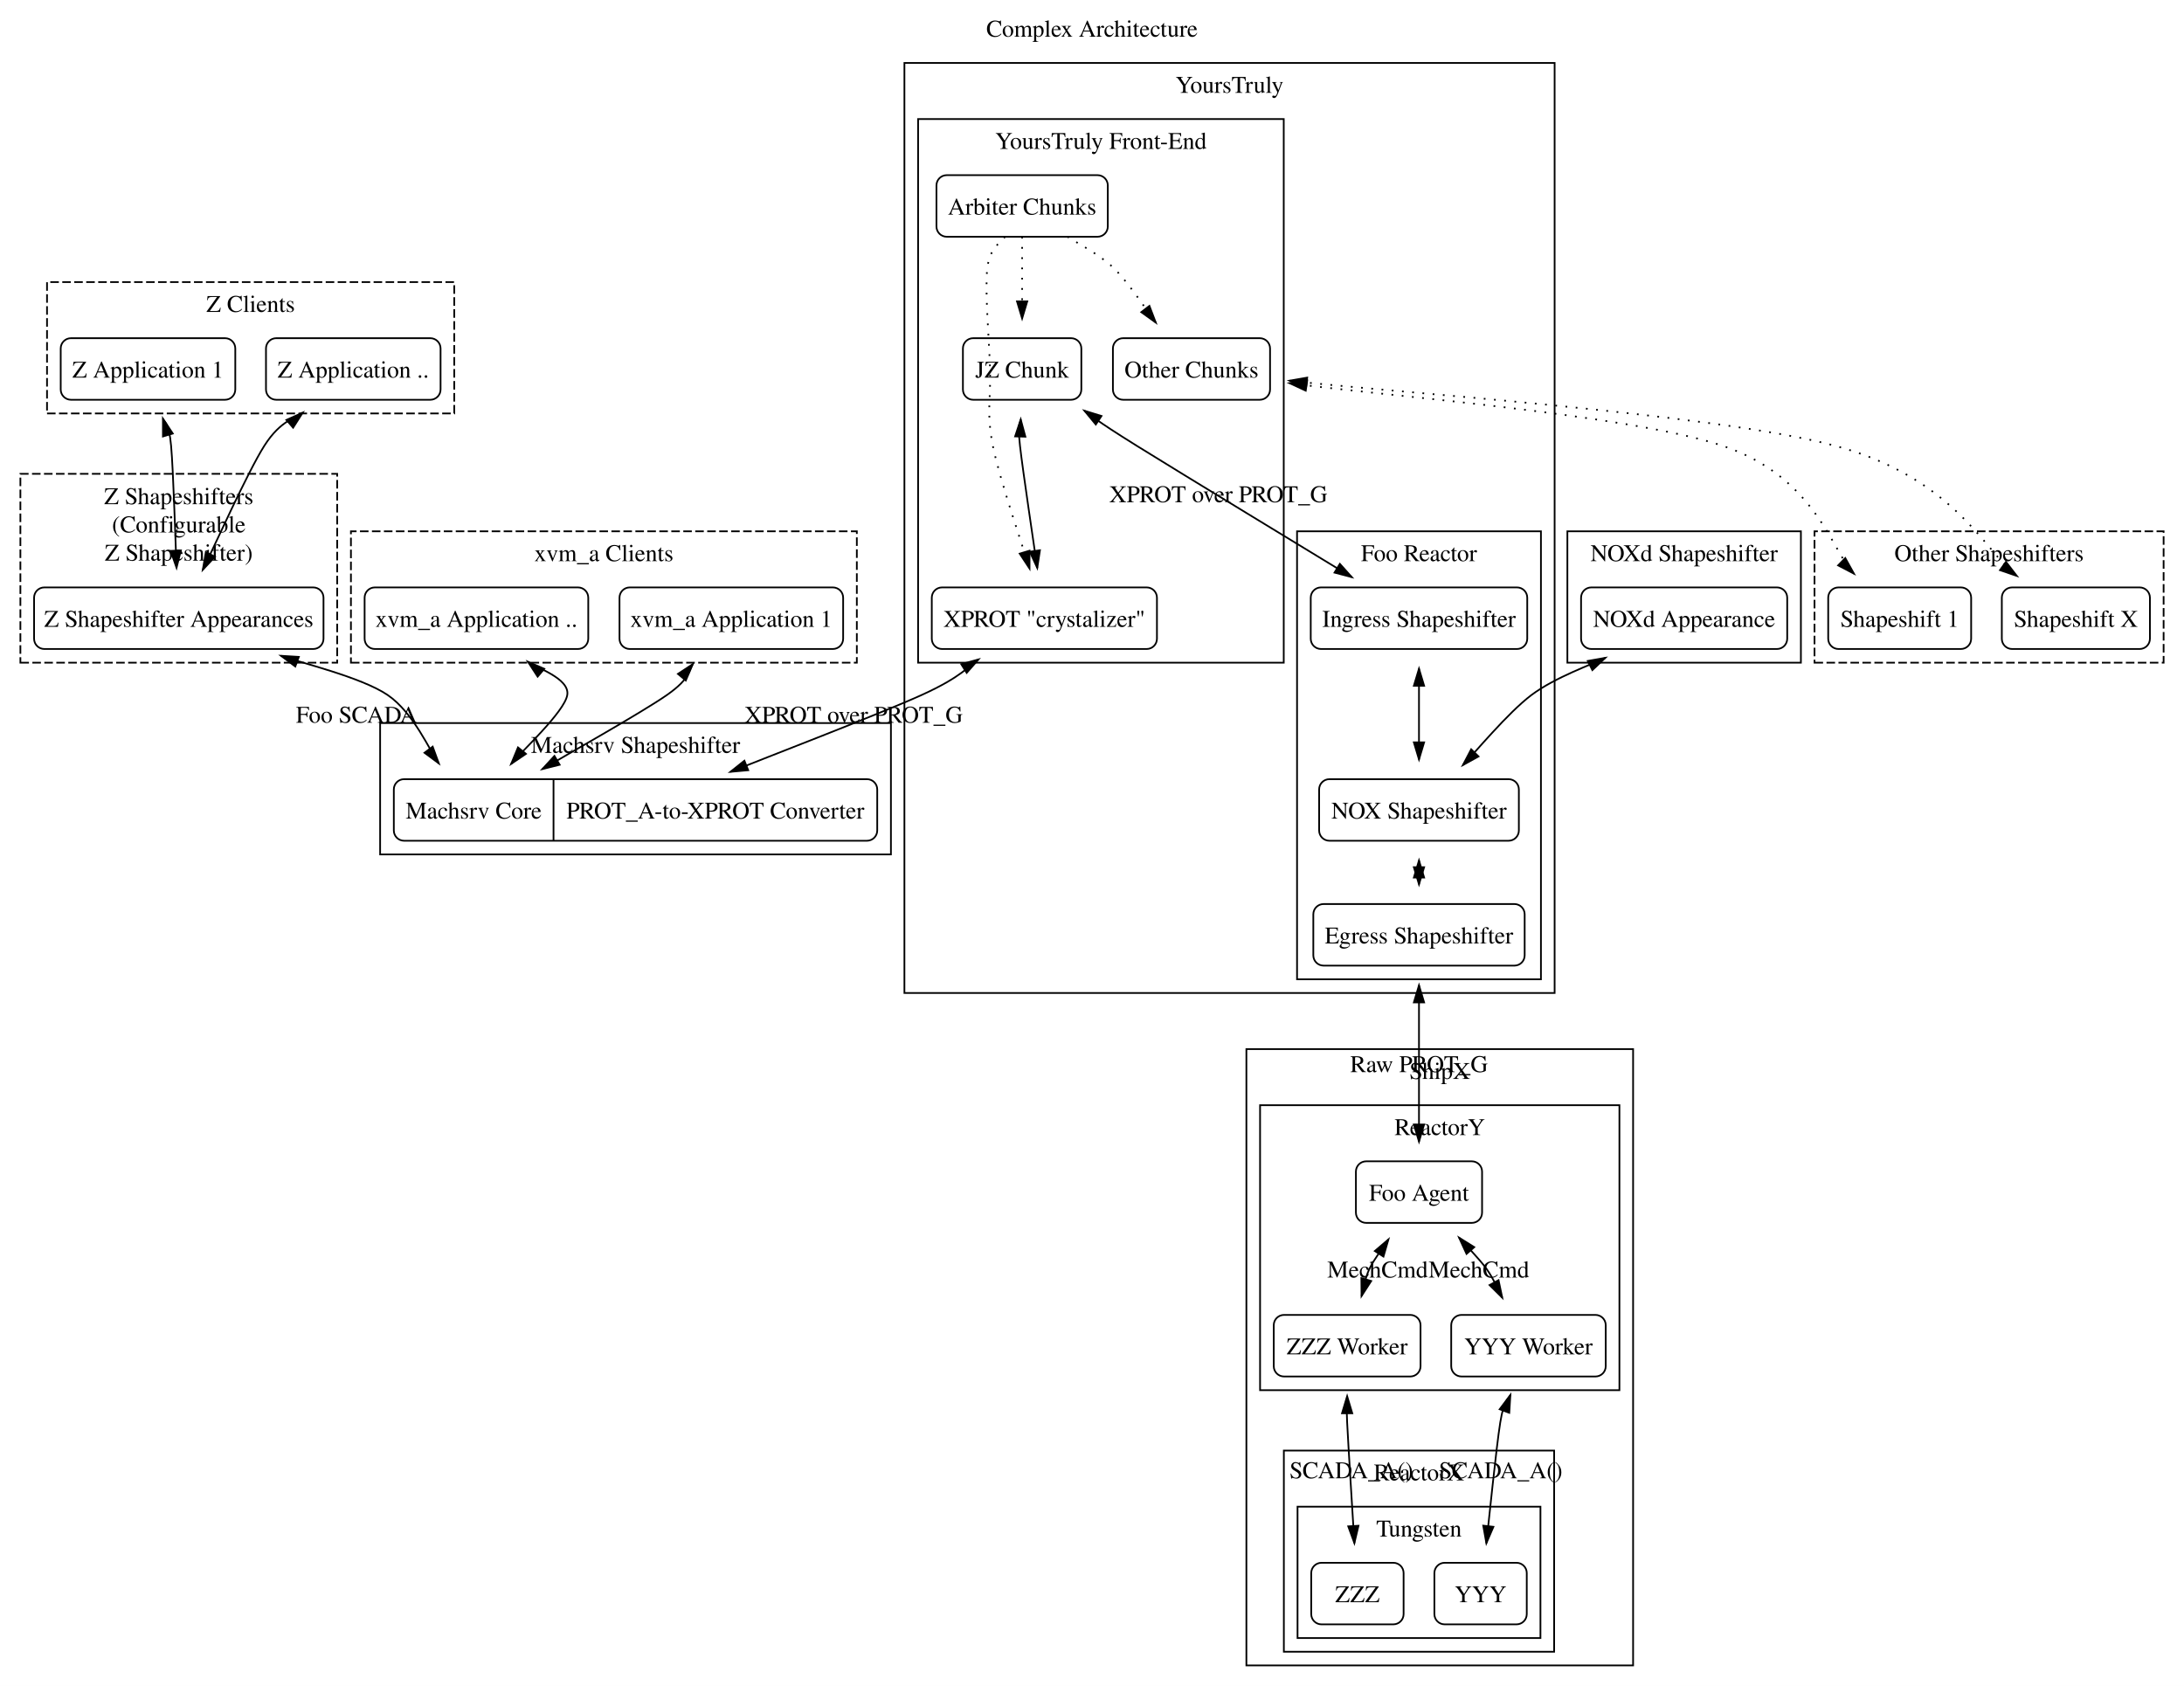
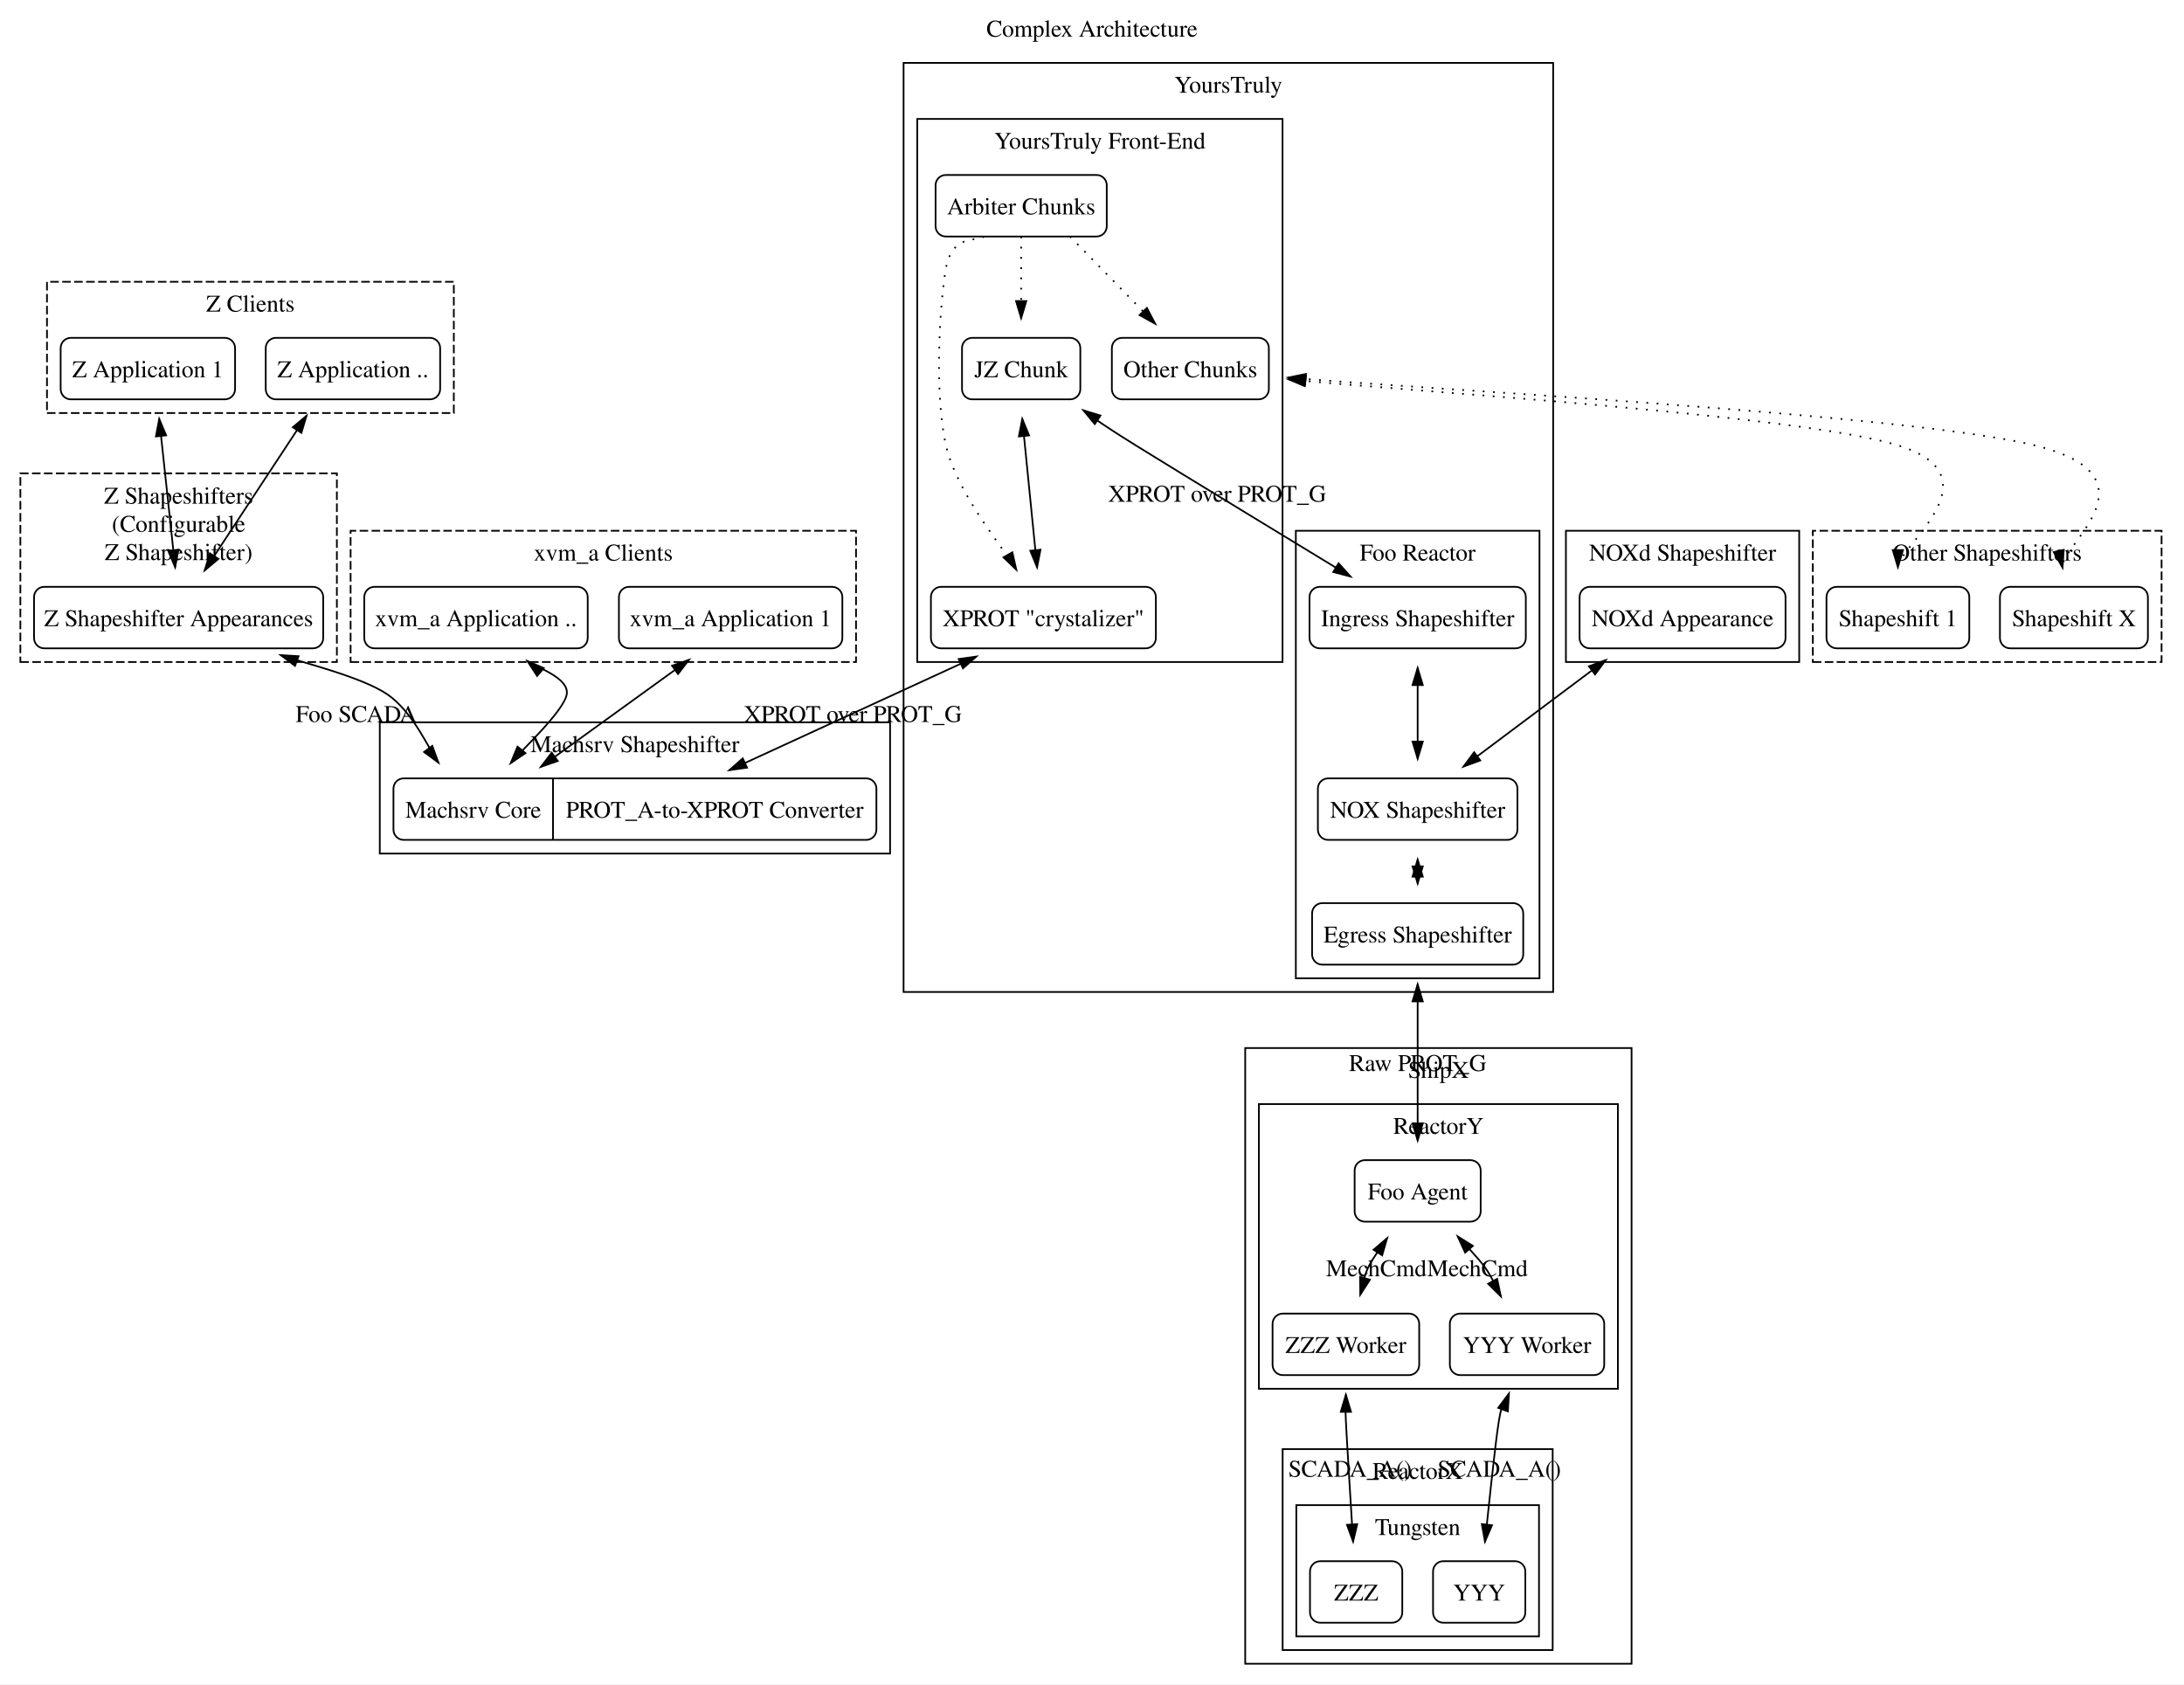
- <svg xmlns="http://www.w3.org/2000/svg" width="1276.727pt" height="985.6pt" viewBox="0 0 1276.727 985.6">
-   <rect x="0" y="0" width="1276.727" height="985.6" fill="white" />
+ <svg xmlns="http://www.w3.org/2000/svg" width="1277.927pt" height="985.6pt" viewBox="0 0 1277.927 985.6">
+   <rect x="0" y="0" width="1277.927" height="985.6" fill="white" />
  <g transform="translate(0 985.6) scale(1 -1)">
    <rect x="205.148" y="598.2" width="295.74" height="76.8" fill="none" stroke="black" stroke-dasharray="5,2" />
    <text x="353.018" y="-657.55" transform="scale(1 -1)" text-anchor="middle" font-family="Times,serif" font-size="14" fill="black">xvm_a Clients</text>
    <rect x="27.49" y="743.9" width="238.055" height="76.8" fill="none" stroke="black" stroke-dasharray="5,2" />
    <text x="146.518" y="-803.25" transform="scale(1 -1)" text-anchor="middle" font-family="Times,serif" font-size="14" fill="black">Z Clients</text>
    <rect x="11.92" y="598.2" width="185.196" height="110.4" fill="none" stroke="black" stroke-dasharray="5,2" />
    <text x="104.518" y="-690.851" transform="scale(1 -1)" text-anchor="middle" font-family="Times,serif" font-size="14" fill="black">Z Shapeshifters</text>
    <text x="104.518" y="-674.35" transform="scale(1 -1)" text-anchor="middle" font-family="Times,serif" font-size="14" fill="black">(Configurable</text>
    <text x="104.518" y="-657.85" transform="scale(1 -1)" text-anchor="middle" font-family="Times,serif" font-size="14" fill="black">Z Shapeshifter)</text>
    <rect x="222.219" y="486.1" width="298.597" height="76.8" fill="none" stroke="black" />
    <text x="371.518" y="-545.45" transform="scale(1 -1)" text-anchor="middle" font-family="Times,serif" font-size="14" fill="black">Machsrv Shapeshifter</text>
    <rect x="916.264" y="598.2" width="136.508" height="76.8" fill="none" stroke="black" />
    <text x="984.518" y="-657.55" transform="scale(1 -1)" text-anchor="middle" font-family="Times,serif" font-size="14" fill="black">NOXd Shapeshifter</text>
    <rect x="528.706" y="405.1" width="380.096" height="543.7" fill="none" stroke="black" />
    <text x="718.754" y="-931.35" transform="scale(1 -1)" text-anchor="middle" font-family="Times,serif" font-size="14" fill="black">YoursTruly</text>
    <rect x="758.233" y="413.1" width="142.569" height="261.9" fill="none" stroke="black" />
    <text x="829.518" y="-657.55" transform="scale(1 -1)" text-anchor="middle" font-family="Times,serif" font-size="14" fill="black">Foo Reactor</text>
    <rect x="536.706" y="598.2" width="213.744" height="317.8" fill="none" stroke="black" />
    <text x="643.578" y="-898.55" transform="scale(1 -1)" text-anchor="middle" font-family="Times,serif" font-size="14" fill="black">YoursTruly Front-End</text>
    <rect x="1060.737" y="598.2" width="204.07" height="76.8" fill="none" stroke="black" stroke-dasharray="5,2" />
    <text x="1162.772" y="-657.55" transform="scale(1 -1)" text-anchor="middle" font-family="Times,serif" font-size="14" fill="black">Other Shapeshifters</text>
    <rect x="728.616" y="12" width="226.066" height="360.3" fill="none" stroke="black" />
    <text x="841.649" y="-354.85" transform="scale(1 -1)" text-anchor="middle" font-family="Times,serif" font-size="14" fill="black">ShipX</text>
    <rect x="750.518" y="20" width="158" height="117.6" fill="none" stroke="black" />
    <text x="829.518" y="-120.15" transform="scale(1 -1)" text-anchor="middle" font-family="Times,serif" font-size="14" fill="black">ReactorX</text>
    <rect x="758.518" y="28" width="142" height="76.8" fill="none" stroke="black" />
    <text x="829.518" y="-87.35" transform="scale(1 -1)" text-anchor="middle" font-family="Times,serif" font-size="14" fill="black">Tungsten</text>
    <rect x="736.616" y="172.9" width="210.066" height="166.6" fill="none" stroke="black" />
    <text x="841.649" y="-322.05" transform="scale(1 -1)" text-anchor="middle" font-family="Times,serif" font-size="14" fill="black">ReactorY</text>
-     <path d="M 95.245 740.874 C 96.04 738.228 98.692 739.529 100.018 725 C 101.344 710.471 102.67 665.585 103.201 653.702" fill="none" stroke="black" />
-     <polygon points="103.201,653.702 105.752,663.826 99.758,663.558" fill="black" stroke="black" />
-     <polygon points="95.245,740.874 95.251,730.434 100.997,732.161" fill="black" stroke="black" />
-     <path d="M 176.957 744.375 C 173.217 741.146 164.25 740.31 154.518 725 C 144.785 709.69 124.555 664.595 118.563 652.514" fill="none" stroke="black" />
-     <polygon points="118.563,652.514 125.694,660.14 120.319,662.806" fill="black" stroke="black" />
-     <polygon points="176.957,744.375 167.427,740.111 171.349,735.569" fill="black" stroke="black" />
+     <path d="M 93.16 740.452 C 94.714 725.985 100.93 668.115 102.484 653.648" fill="none" stroke="black" />
+     <polygon points="102.484,653.648 104.399,663.911 98.434,663.27" fill="black" stroke="black" />
+     <polygon points="93.16,740.452 91.245,730.189 97.211,730.83" fill="black" stroke="black" />
+     <path d="M 179.34 742.284 C 169.413 727.206 129.705 666.894 119.778 651.816" fill="none" stroke="black" />
+     <polygon points="119.778,651.816 127.782,658.519 122.771,661.818" fill="black" stroke="black" />
+     <polygon points="179.34,742.284 171.335,735.581 176.347,732.282" fill="black" stroke="black" />
    <path d="M 164.271 602.226 C 174.661 598.405 211.236 589.785 226.613 579.3 C 241.99 568.815 251.545 545.982 256.531 539.318" fill="none" stroke="black" />
    <polygon points="256.531,539.318 252.942,549.122 248.138,545.528" fill="black" stroke="black" />
    <polygon points="164.271,602.226 172.621,595.959 174.692,601.59" fill="black" stroke="black" />
    <text x="208.447" y="-563.1" transform="scale(1 -1)" text-anchor="middle" font-family="Times,serif" font-size="14" fill="black">Foo SCADA</text>
-     <path d="M 405.024 597.378 C 402.497 594.365 404.525 589.532 389.863 579.3 C 375.201 569.068 329.187 543.205 317.052 535.986" fill="none" stroke="black" />
-     <polygon points="317.052,535.986 327.18,538.521 324.112,543.677" fill="black" stroke="black" />
-     <polygon points="405.024,597.378 396.3,591.644 400.897,587.788" fill="black" stroke="black" />
+     <path d="M 403.092 599.455 C 388.658 589.02 330.922 547.28 316.488 536.845" fill="none" stroke="black" />
+     <polygon points="316.488,536.845 326.349,540.273 322.834,545.135" fill="black" stroke="black" />
+     <polygon points="403.092,599.455 393.23,596.027 396.745,591.165" fill="black" stroke="black" />
    <path d="M 308.595 598.765 C 312.431 595.521 333.241 589.256 331.613 579.3 C 329.985 569.344 304.289 545.74 298.824 539.028" fill="none" stroke="black" />
    <polygon points="298.824,539.028 307.464,544.889 302.811,548.677" fill="black" stroke="black" />
    <polygon points="308.595,598.765 314.293,590.018 318.168,594.599" fill="black" stroke="black" />
-     <path d="M 829.518 594.686 C 829.518 592.122 829.518 588.145 829.518 579.3 C 829.518 570.455 829.518 547.895 829.518 541.614" fill="none" stroke="black" />
+     <path d="M 829.518 594.686 C 829.518 585.841 829.518 550.459 829.518 541.614" fill="none" stroke="black" />
    <polygon points="829.518,541.614 832.518,551.614 826.518,551.614" fill="black" stroke="black" />
    <polygon points="829.518,594.686 826.518,584.686 832.518,584.686" fill="black" stroke="black" />
-     <path d="M 829.518 482.586 C 829.518 481.422 829.518 477.929 829.518 475.6 C 829.518 473.271 829.518 469.778 829.518 468.614" fill="none" stroke="black" />
+     <path d="M 829.518 482.586 C 829.518 480.258 829.518 470.942 829.518 468.614" fill="none" stroke="black" />
    <polygon points="829.518,468.614 832.518,478.614 826.518,478.614" fill="black" stroke="black" />
    <polygon points="829.518,482.586 826.518,472.586 832.518,472.586" fill="black" stroke="black" />
-     <path d="M 938.453 601.026 C 931.255 597.405 909.146 589.749 895.268 579.3 C 881.389 568.851 861.863 545.158 855.181 538.33" fill="none" stroke="black" />
-     <polygon points="855.181,538.33 864.319,543.379 860.031,547.575" fill="black" stroke="black" />
-     <polygon points="938.453,601.026 928.172,599.211 930.868,593.852" fill="black" stroke="black" />
-     <path d="M 587.47 847.2 C 585.749 844.117 578.593 841.583 577.143 828.7 C 575.692 815.817 578.226 787.183 578.768 769.9 C 579.309 752.617 576.547 744.445 580.393 725 C 584.238 705.555 598.267 665.193 601.842 653.231" fill="none" stroke="black" stroke-dasharray="1,5" />
-     <polygon points="601.842,653.231 601.852,663.672 596.104,661.954" fill="black" stroke="black" />
-     <path d="M 597.518 847.2 C 597.518 844.117 597.518 836.664 597.518 828.7 C 597.518 820.736 597.518 804.295 597.518 799.414" fill="none" stroke="black" stroke-dasharray="1,5" />
+     <path d="M 939.523 599.298 C 925.66 588.915 870.208 547.385 856.345 537.002" fill="none" stroke="black" />
+     <polygon points="856.345,537.002 866.147,540.595 862.551,545.398" fill="black" stroke="black" />
+     <polygon points="939.523,599.298 929.72,595.705 933.317,590.902" fill="black" stroke="black" />
+     <path d="M 575.819 847.2 C 572.102 844.117 557.235 849.067 553.518 828.7 C 549.801 808.333 546.659 754.413 553.518 725 C 560.377 695.587 587.813 664.352 594.672 652.222" fill="none" stroke="black" stroke-dasharray="1,5" />
+     <polygon points="594.672,652.222 592.361,662.403 587.138,659.45" fill="black" stroke="black" />
+     <path d="M 597.518 847.2 C 597.518 839.236 597.518 807.378 597.518 799.414" fill="none" stroke="black" stroke-dasharray="1,5" />
    <polygon points="597.518,799.414 600.518,809.414 594.518,809.414" fill="black" stroke="black" />
-     <path d="M 624.025 847.2 C 628.565 844.117 642.665 837.063 651.268 828.7 C 659.871 820.337 671.581 802.304 675.644 797.024" fill="none" stroke="black" stroke-dasharray="1,5" />
-     <polygon points="675.644,797.024 671.923,806.779 667.168,803.12" fill="black" stroke="black" />
+     <path d="M 626.121 847.2 C 634.422 838.69 667.626 804.651 675.927 796.142" fill="none" stroke="black" stroke-dasharray="1,5" />
+     <polygon points="675.927,796.142 671.092,805.395 666.797,801.205" fill="black" stroke="black" />
    <path d="M 633.942 745.49 C 639.038 742.075 638.47 741.215 664.518 725 C 690.566 708.785 769.277 661.002 790.228 648.202" fill="none" stroke="black" />
    <polygon points="790.228,648.202 783.259,655.976 780.131,650.855" fill="black" stroke="black" />
    <polygon points="633.942,745.49 640.579,737.431 643.919,742.416" fill="black" stroke="black" />
    <text x="712.216" y="-692" transform="scale(1 -1)" text-anchor="middle" font-family="Times,serif" font-size="14" fill="black">XPROT over PROT_G</text>
-     <path d="M 596.696 740.391 C 596.625 737.826 594.657 739.465 596.268 725 C 597.879 710.535 604.679 665.5 606.362 653.6" fill="none" stroke="black" />
-     <polygon points="606.362,653.6 607.932,663.922 601.991,663.082" fill="black" stroke="black" />
-     <polygon points="596.696,740.391 593.419,730.478 599.417,730.311" fill="black" stroke="black" />
-     <path d="M 571.994 600.092 C 566.456 596.627 562.933 590.25 538.768 579.3 C 514.602 568.35 445.628 541.877 427 534.393" fill="none" stroke="black" />
-     <polygon points="427,534.393 437.398,535.337 435.161,540.904" fill="black" stroke="black" />
-     <polygon points="571.994,600.092 561.925,597.331 565.108,592.244" fill="black" stroke="black" />
+     <path d="M 598.161 740.443 C 599.606 725.979 605.384 668.121 606.829 653.657" fill="none" stroke="black" />
+     <polygon points="606.829,653.657 608.82,663.905 602.85,663.309" fill="black" stroke="black" />
+     <polygon points="598.161,740.443 596.17,730.195 602.14,730.791" fill="black" stroke="black" />
+     <path d="M 571.294 601.388 C 547.208 590.309 450.863 545.991 426.777 534.912" fill="none" stroke="black" />
+     <polygon points="426.777,534.912 437.116,536.365 434.608,541.816" fill="black" stroke="black" />
+     <polygon points="571.294,601.388 560.955,599.935 563.463,594.484" fill="black" stroke="black" />
    <text x="499.035" y="-563.1" transform="scale(1 -1)" text-anchor="middle" font-family="Times,serif" font-size="14" fill="black">XPROT over PROT_G</text>
-     <path d="M 753.845 761.61 C 796.04 755.508 952.027 743.563 1007.018 725 C 1062.008 706.437 1070.993 662.694 1083.787 650.233" fill="none" stroke="black" stroke-dasharray="1,5" />
-     <polygon points="1083.787,650.233 1078.717,659.359 1074.53,655.061" fill="black" stroke="black" />
-     <polygon points="753.845,761.61 763.313,757.21 764.171,763.148" fill="black" stroke="black" />
-     <path d="M 753.882 763.054 C 807.03 756.712 1001.911 744.025 1072.768 725 C 1143.625 705.975 1161.314 661.586 1179.023 648.904" fill="none" stroke="black" stroke-dasharray="1,5" />
-     <polygon points="1179.023,648.904 1172.64,657.165 1169.146,652.287" fill="black" stroke="black" />
-     <polygon points="753.882,763.054 763.456,758.891 764.167,764.848" fill="black" stroke="black" />
+     <path d="M 753.896 763.677 C 813.333 757.231 1051.081 743.327 1110.518 725 C 1169.955 706.673 1110.518 665.595 1110.518 653.714" fill="none" stroke="black" stroke-dasharray="1,5" />
+     <polygon points="1110.518,653.714 1113.518,663.714 1107.518,663.714" fill="black" stroke="black" />
+     <polygon points="753.896,763.677 763.514,759.616 764.161,765.581" fill="black" stroke="black" />
+     <path d="M 753.916 764.683 C 826.683 758.069 1115.029 743.543 1190.518 725 C 1266.007 706.457 1204.127 665.354 1206.849 653.425" fill="none" stroke="black" stroke-dasharray="1,5" />
+     <polygon points="1206.849,653.425 1207.55,663.842 1201.7,662.507" fill="black" stroke="black" />
+     <polygon points="753.916,764.683 763.604,760.79 764.147,766.766" fill="black" stroke="black" />
    <path d="M 811.645 261.028 C 809.791 258.157 803.137 249.312 800.518 243.8 C 797.899 238.288 796.696 230.599 795.931 227.959" fill="none" stroke="black" />
    <polygon points="795.931,227.959 801.594,236.73 795.831,238.399" fill="black" stroke="black" />
    <polygon points="811.645,261.028 803.7,254.256 808.74,251" fill="black" stroke="black" />
    <text x="805.311" y="-238.75" transform="scale(1 -1)" text-anchor="middle" font-family="Times,serif" font-size="14" fill="black">MechCmd</text>
    <path d="M 852.958 262.055 C 855.635 259.013 864.814 249.641 869.018 243.8 C 873.222 237.959 876.654 229.806 878.181 227.007" fill="none" stroke="black" />
    <polygon points="878.181,227.007 876.025,237.222 870.758,234.348" fill="black" stroke="black" />
    <polygon points="852.958,262.055 857.311,252.566 861.815,256.529" fill="black" stroke="black" />
    <text x="864.524" y="-238.75" transform="scale(1 -1)" text-anchor="middle" font-family="Times,serif" font-size="14" fill="black">MechCmd</text>
    <path d="M 787.518 169.386 C 787.518 166.822 786.813 168.316 787.518 154 C 788.223 139.684 791.043 95.244 791.748 83.493" fill="none" stroke="black" />
    <polygon points="791.748,83.493 794.144,93.655 788.155,93.295" fill="black" stroke="black" />
    <polygon points="787.518,169.386 784.518,159.386 790.518,159.386" fill="black" stroke="black" />
    <text x="789.978" y="-121.4" transform="scale(1 -1)" text-anchor="middle" font-family="Times,serif" font-size="14" fill="black">SCADA_A()</text>
    <path d="M 882.932 170.093 C 881.946 167.411 879.356 168.442 877.018 154 C 874.68 139.558 870.256 95.198 868.903 83.438" fill="none" stroke="black" />
    <polygon points="868.903,83.438 873.026,93.03 867.065,93.715" fill="black" stroke="black" />
    <polygon points="882.932,170.093 876.667,161.742 882.298,159.672" fill="black" stroke="black" />
    <text x="877.245" y="-121.4" transform="scale(1 -1)" text-anchor="middle" font-family="Times,serif" font-size="14" fill="black">SCADA_A()</text>
-     <path d="M 829.518 409.586 C 829.518 406.105 829.518 403.929 829.518 388.7 C 829.518 373.471 829.518 329.961 829.518 318.214" fill="none" stroke="black" />
+     <path d="M 829.518 409.586 C 829.518 394.358 829.518 333.442 829.518 318.214" fill="none" stroke="black" />
    <polygon points="829.518,318.214 832.518,328.214 826.518,328.214" fill="black" stroke="black" />
    <polygon points="829.518,409.586 826.518,399.586 832.518,399.586" fill="black" stroke="black" />
    <text x="829.518" y="-358.85" transform="scale(1 -1)" text-anchor="middle" font-family="Times,serif" font-size="14" fill="black">Raw PROT_G</text>
    <rect x="213.148" y="606.2" width="130.74" height="36" rx="6" ry="6" fill="none" stroke="black" />
    <text x="278.518" y="-619.15" transform="scale(1 -1)" text-anchor="middle" font-family="Times,serif" font-size="14" fill="black">xvm_a Application ..</text>
    <rect x="362.148" y="606.2" width="130.74" height="36" rx="6" ry="6" fill="none" stroke="black" />
    <text x="427.518" y="-619.15" transform="scale(1 -1)" text-anchor="middle" font-family="Times,serif" font-size="14" fill="black">xvm_a Application 1</text>
    <rect x="155.49" y="751.9" width="102.055" height="36" rx="6" ry="6" fill="none" stroke="black" />
    <text x="206.518" y="-764.85" transform="scale(1 -1)" text-anchor="middle" font-family="Times,serif" font-size="14" fill="black">Z Application ..</text>
    <rect x="35.49" y="751.9" width="102.055" height="36" rx="6" ry="6" fill="none" stroke="black" />
    <text x="86.518" y="-764.85" transform="scale(1 -1)" text-anchor="middle" font-family="Times,serif" font-size="14" fill="black">Z Application 1</text>
    <rect x="19.92" y="606.2" width="169.196" height="36" rx="6" ry="6" fill="none" stroke="black" />
    <text x="104.518" y="-619.15" transform="scale(1 -1)" text-anchor="middle" font-family="Times,serif" font-size="14" fill="black">Z Shapeshifter Appearances</text>
    <rect x="230.219" y="494.1" width="282.597" height="36" rx="6" ry="6" fill="none" stroke="black" />
    <line x1="323.578" y1="494.1" x2="323.578" y2="530.1" stroke="black" />
    <text x="276.899" y="-507.05" transform="scale(1 -1)" text-anchor="middle" font-family="Times,serif" font-size="14" fill="black">Machsrv Core</text>
    <text x="418.197" y="-507.05" transform="scale(1 -1)" text-anchor="middle" font-family="Times,serif" font-size="14" fill="black">PROT_A-to-XPROT Converter</text>
    <rect x="924.264" y="606.2" width="120.508" height="36" rx="6" ry="6" fill="none" stroke="black" />
    <text x="984.518" y="-619.15" transform="scale(1 -1)" text-anchor="middle" font-family="Times,serif" font-size="14" fill="black">NOXd Appearance</text>
    <rect x="766.233" y="606.2" width="126.569" height="36" rx="6" ry="6" fill="none" stroke="black" />
    <text x="829.518" y="-619.15" transform="scale(1 -1)" text-anchor="middle" font-family="Times,serif" font-size="14" fill="black">Ingress Shapeshifter</text>
    <rect x="771.139" y="494.1" width="116.758" height="36" rx="6" ry="6" fill="none" stroke="black" />
    <text x="829.518" y="-507.05" transform="scale(1 -1)" text-anchor="middle" font-family="Times,serif" font-size="14" fill="black">NOX Shapeshifter</text>
    <rect x="767.742" y="421.1" width="123.552" height="36" rx="6" ry="6" fill="none" stroke="black" />
    <text x="829.518" y="-434.05" transform="scale(1 -1)" text-anchor="middle" font-family="Times,serif" font-size="14" fill="black">Egress Shapeshifter</text>
    <rect x="650.586" y="751.9" width="91.864" height="36" rx="6" ry="6" fill="none" stroke="black" />
    <text x="696.518" y="-764.85" transform="scale(1 -1)" text-anchor="middle" font-family="Times,serif" font-size="14" fill="black">Other Chunks</text>
    <rect x="544.706" y="606.2" width="131.624" height="36" rx="6" ry="6" fill="none" stroke="black" />
    <text x="610.518" y="-619.15" transform="scale(1 -1)" text-anchor="middle" font-family="Times,serif" font-size="14" fill="black">XPROT "crystalizer"</text>
    <rect x="562.905" y="751.9" width="69.226" height="36" rx="6" ry="6" fill="none" stroke="black" />
    <text x="597.518" y="-764.85" transform="scale(1 -1)" text-anchor="middle" font-family="Times,serif" font-size="14" fill="black">JZ Chunk</text>
    <rect x="547.435" y="847.2" width="100.167" height="36" rx="6" ry="6" fill="none" stroke="black" />
    <text x="597.518" y="-860.15" transform="scale(1 -1)" text-anchor="middle" font-family="Times,serif" font-size="14" fill="black">Arbiter Chunks</text>
    <rect x="1170.229" y="606.2" width="86.578" height="36" rx="6" ry="6" fill="none" stroke="black" />
    <text x="1213.518" y="-619.15" transform="scale(1 -1)" text-anchor="middle" font-family="Times,serif" font-size="14" fill="black">Shapeshift X</text>
    <rect x="1068.737" y="606.2" width="83.562" height="36" rx="6" ry="6" fill="none" stroke="black" />
    <text x="1110.518" y="-619.15" transform="scale(1 -1)" text-anchor="middle" font-family="Times,serif" font-size="14" fill="black">Shapeshift 1</text>
    <rect x="766.518" y="36" width="54" height="36" rx="6" ry="6" fill="none" stroke="black" />
    <text x="793.518" y="-48.95" transform="scale(1 -1)" text-anchor="middle" font-family="Times,serif" font-size="14" fill="black">ZZZ</text>
    <rect x="838.518" y="36" width="54" height="36" rx="6" ry="6" fill="none" stroke="black" />
    <text x="865.518" y="-48.95" transform="scale(1 -1)" text-anchor="middle" font-family="Times,serif" font-size="14" fill="black">YYY</text>
    <rect x="744.616" y="180.9" width="85.804" height="36" rx="6" ry="6" fill="none" stroke="black" />
    <text x="787.518" y="-193.85" transform="scale(1 -1)" text-anchor="middle" font-family="Times,serif" font-size="14" fill="black">ZZZ Worker</text>
    <rect x="848.354" y="180.9" width="90.329" height="36" rx="6" ry="6" fill="none" stroke="black" />
    <text x="893.518" y="-193.85" transform="scale(1 -1)" text-anchor="middle" font-family="Times,serif" font-size="14" fill="black">YYY Worker</text>
    <rect x="792.642" y="270.7" width="73.751" height="36" rx="6" ry="6" fill="none" stroke="black" />
    <text x="829.518" y="-283.65" transform="scale(1 -1)" text-anchor="middle" font-family="Times,serif" font-size="14" fill="black">Foo Agent</text>
-     <text x="638.363" y="-964.15" transform="scale(1 -1)" text-anchor="middle" font-family="Times,serif" font-size="14" fill="black">Complex Architecture</text>
+     <text x="638.963" y="-964.15" transform="scale(1 -1)" text-anchor="middle" font-family="Times,serif" font-size="14" fill="black">Complex Architecture</text>
  </g>
</svg>
